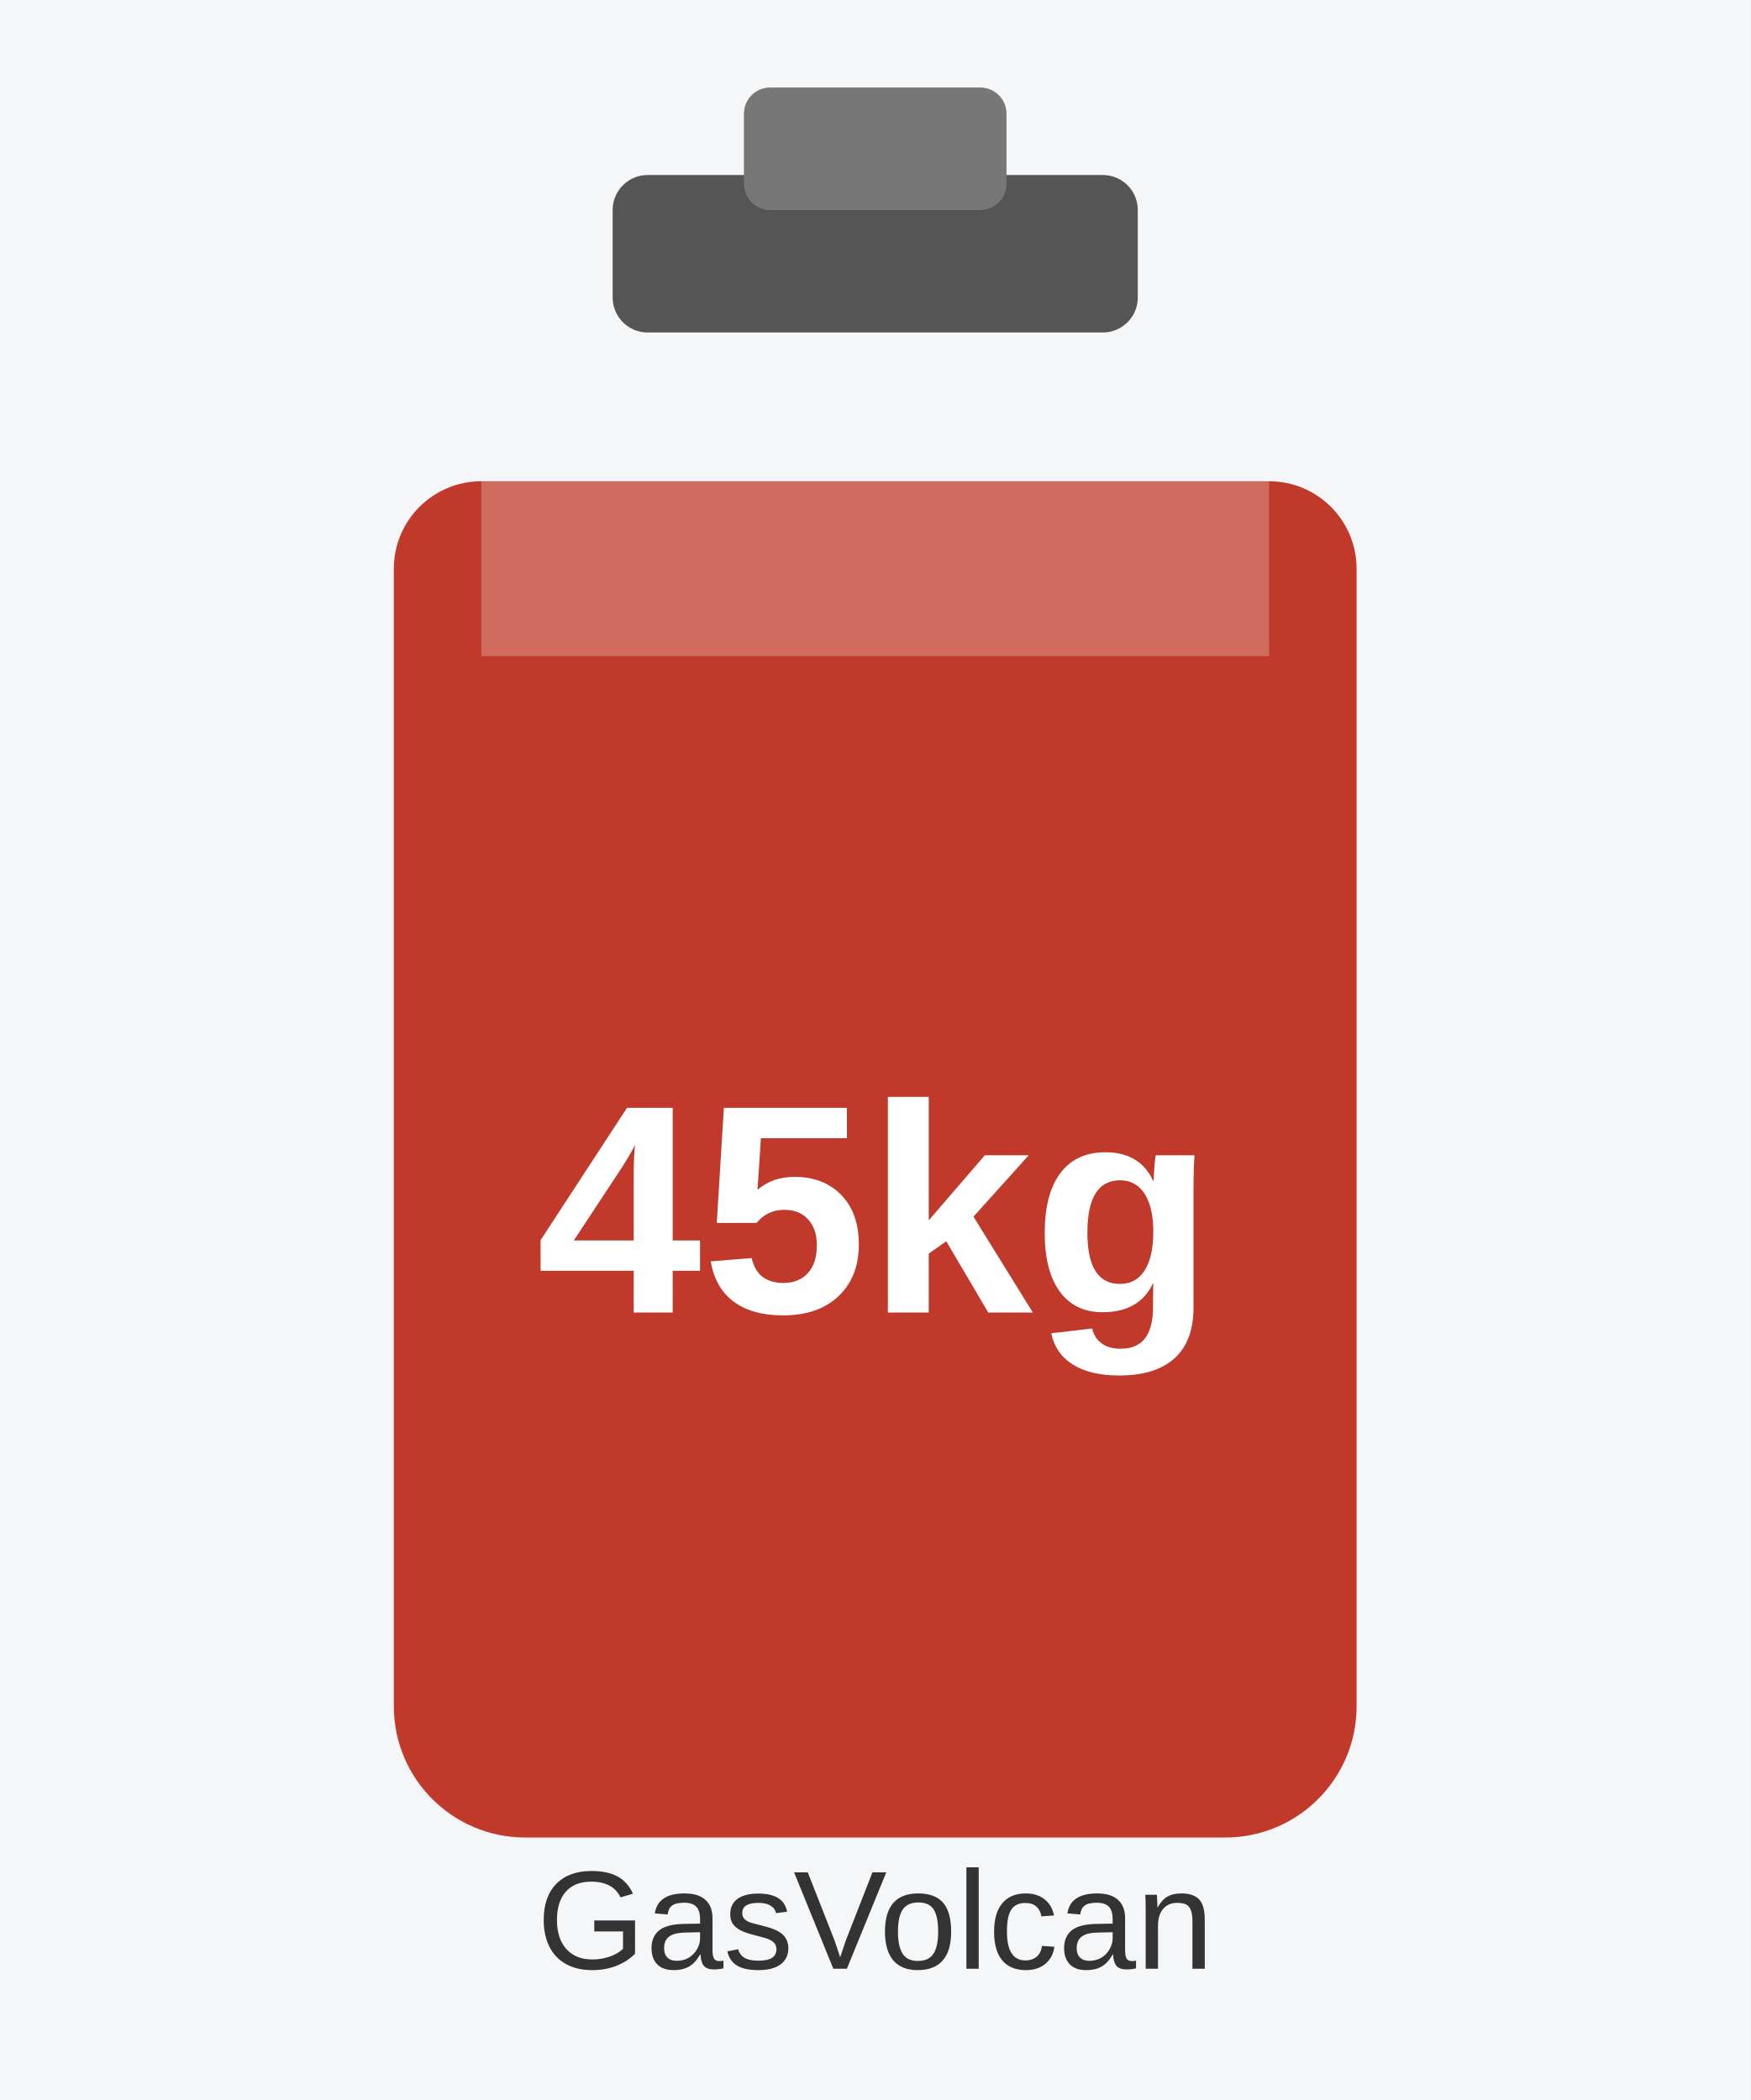
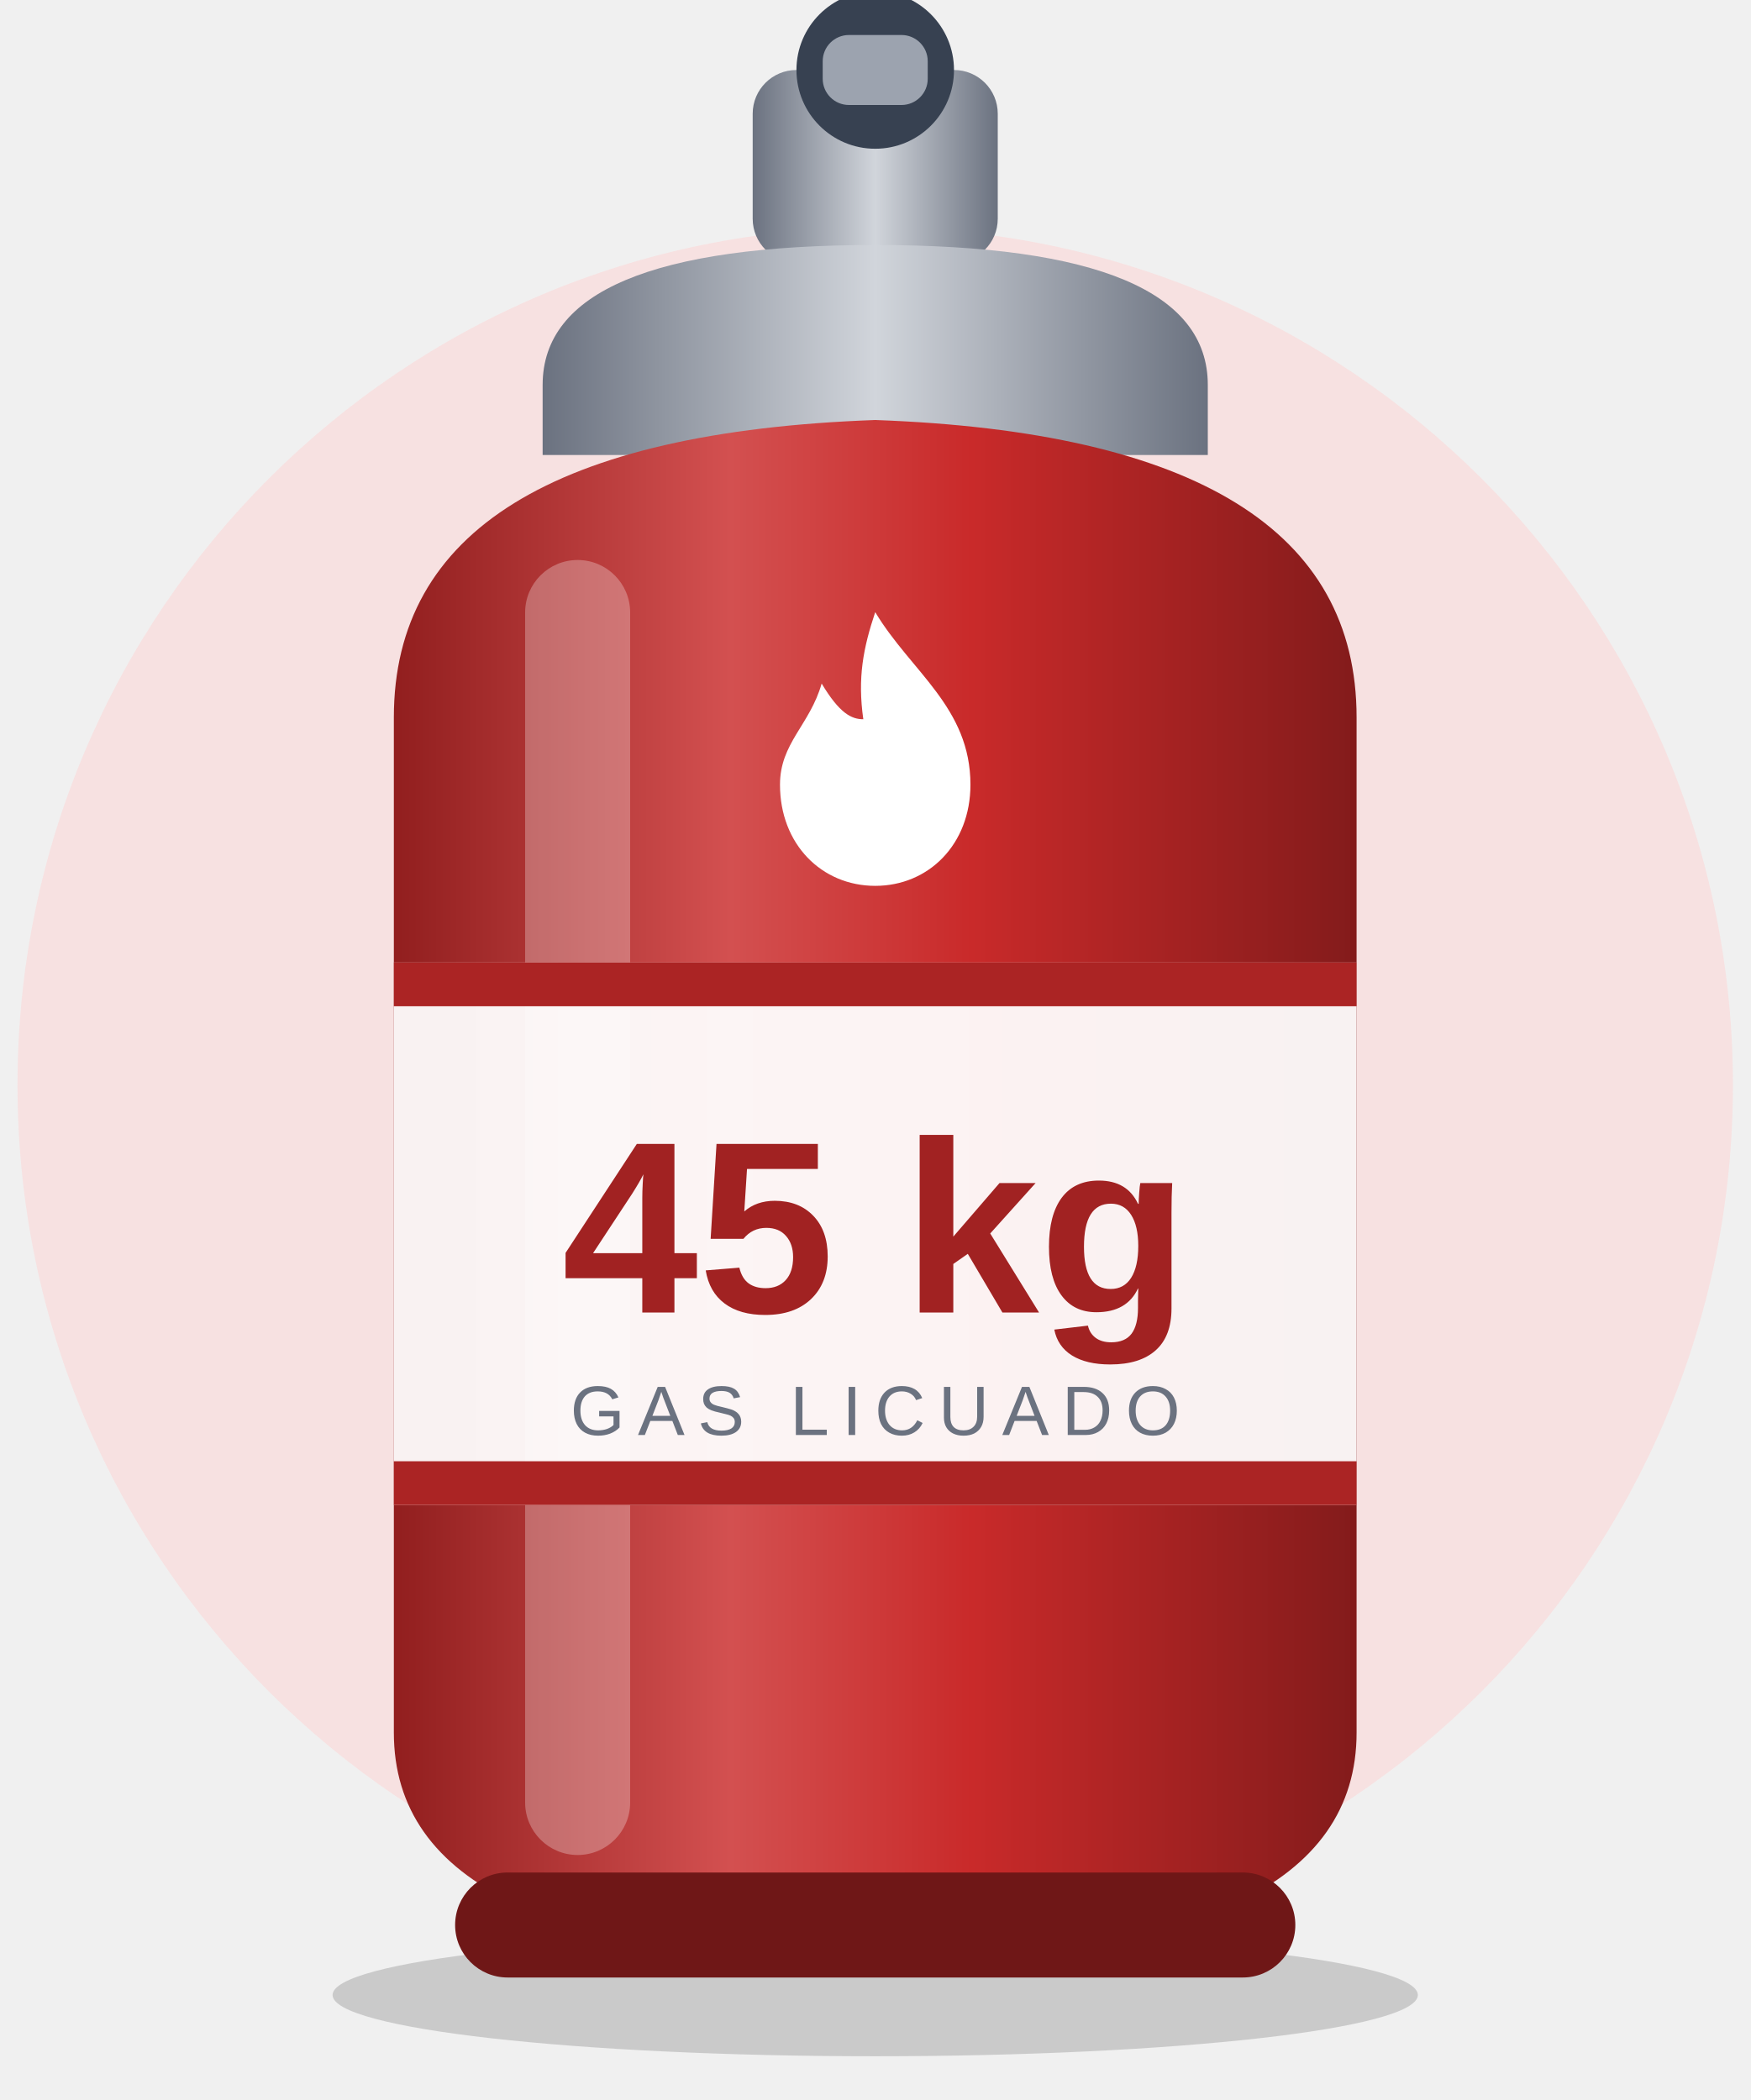
- <svg xmlns="http://www.w3.org/2000/svg" viewBox="0 0 200 240" width="200" height="240">
-   <rect width="200" height="240" fill="#f4f6f8" />
-   <rect x="70" y="20" width="60" height="18" rx="4" fill="#555" />
-   <rect x="85" y="10" width="30" height="14" rx="3" fill="#777" />
-   <path d="M55 55 h90 a10 10 0 0 1 10 10 v130 a15 15 0 0 1 -15 15 h-80 a15 15 0 0 1 -15 -15 v-130 a10 10 0 0 1 10 -10 z" fill="#C0392B" />
-   <rect x="55" y="55" width="90" height="20" fill="rgba(255,255,255,0.25)" />
-   <text x="100" y="150" font-family="Arial, sans-serif" font-size="34" font-weight="bold" fill="#ffffff" text-anchor="middle">45kg</text>
-   <text x="100" y="225" font-family="Arial, sans-serif" font-size="16" fill="#333333" text-anchor="middle">GasVolcan</text>
+ <svg xmlns="http://www.w3.org/2000/svg" viewBox="0 0 200 240" width="200" height="240" role="img" aria-label="Cilindro de gas de 45 kg">
+   <defs>
+     <linearGradient id="cuerpo" x1="0" x2="1" y1="0" y2="0">
+       <stop offset="0" stop-color="#911e1e" />
+       <stop offset="0.35" stop-color="#d35050" />
+       <stop offset="0.6" stop-color="#c92a2a" />
+       <stop offset="1" stop-color="#831b1b" />
+     </linearGradient>
+     <linearGradient id="metal" x1="0" x2="1" y1="0" y2="0">
+       <stop offset="0" stop-color="#6b7280" />
+       <stop offset="0.5" stop-color="#d1d5db" />
+       <stop offset="1" stop-color="#6b7280" />
+     </linearGradient>
+   </defs>
+   <circle cx="100" cy="124" r="98" fill="#f7e1e1" />
+   <ellipse cx="100" cy="228" rx="62" ry="7" fill="#000" opacity="0.16" />
+   <g transform="translate(100 228) scale(1.0) translate(-100 -228)">
+     <rect x="86" y="8" width="28" height="22" rx="5" fill="url(#metal)" />
+     <circle cx="100" cy="8" r="9" fill="#374151" />
+     <rect x="94" y="4" width="12" height="8" rx="3" fill="#9ca3af" />
+     <path d="M62 44 Q62 28 100 28 Q138 28 138 44 L138 52 L62 52 Z" fill="url(#metal)" />
+     <path d="M45 82 Q45 50 100 48 Q155 50 155 82 L155 198 Q155 224 100 224 Q45 224 45 198 Z" fill="url(#cuerpo)" />
+     <rect x="60" y="64" width="12" height="148" rx="6" fill="#fff" opacity="0.28" />
+     <g transform="translate(100 72) scale(0.34) translate(-100 -24)">
+       <path d="M100 -22 C112 -2 132 10 132 36 C132 56 118 70 100 70 C82 70 68 56 68 36 C68 22 78 16 82 2 C88 12 92 14 96 14 C94 0 96 -10 100 -22 Z" fill="#fff" transform="translate(0 40)" />
+     </g>
+     <rect x="45" y="110" width="110" height="62" fill="#fff" opacity="0.94" />
+     <rect x="45" y="110" width="110" height="5" fill="#ab2424" />
+     <rect x="45" y="167" width="110" height="5" fill="#ab2424" />
+     <text x="100" y="150" font-family="Verdana, Arial, sans-serif" font-size="28" font-weight="bold" fill="#a12222" text-anchor="middle">45 kg</text>
+     <text x="100" y="164" font-family="Verdana, Arial, sans-serif" font-size="8" letter-spacing="1.5" fill="#6b7280" text-anchor="middle">GAS LICUADO</text>
+     <rect x="52" y="214" width="96" height="12" rx="6" fill="#6f1717" />
+   </g>
</svg>
